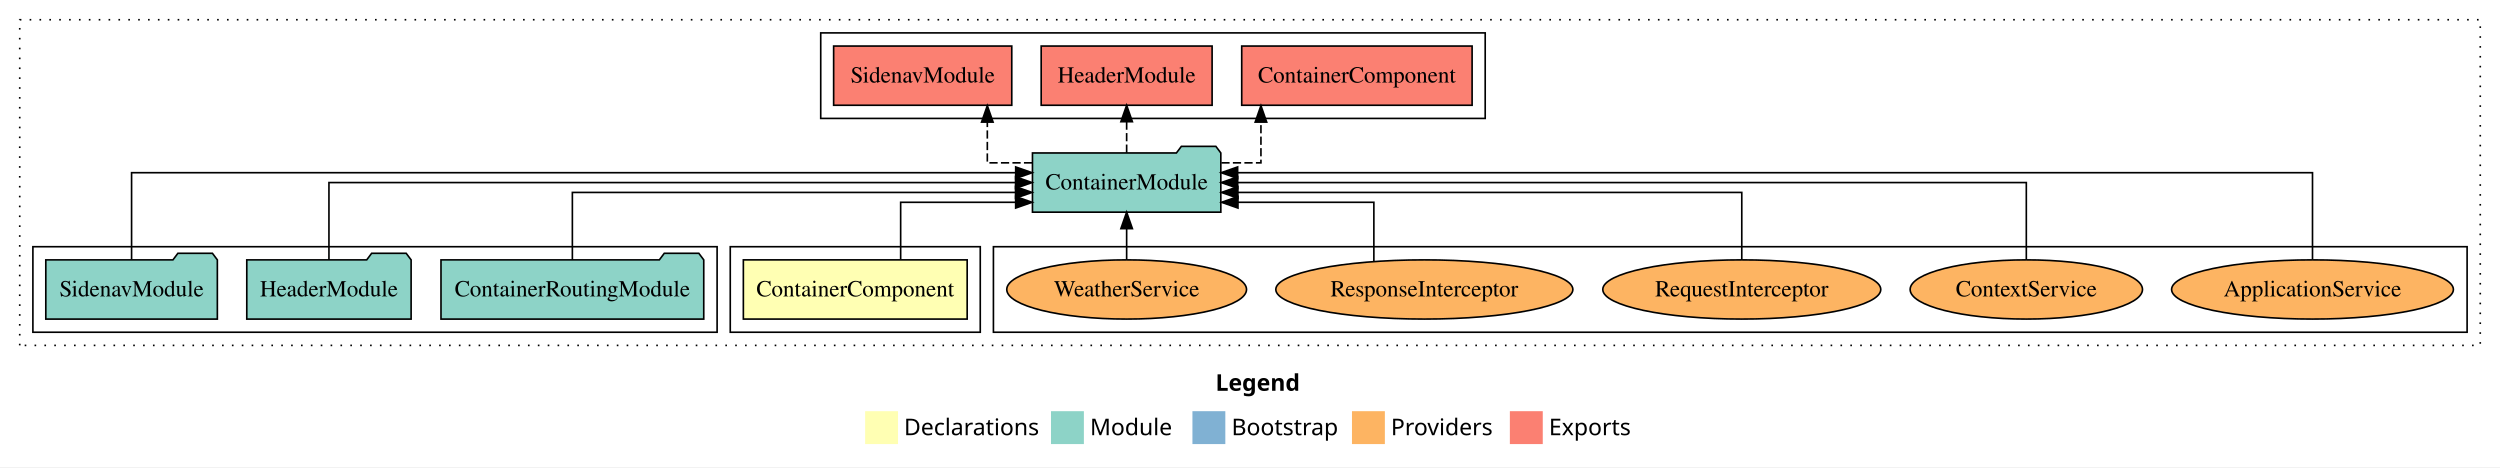
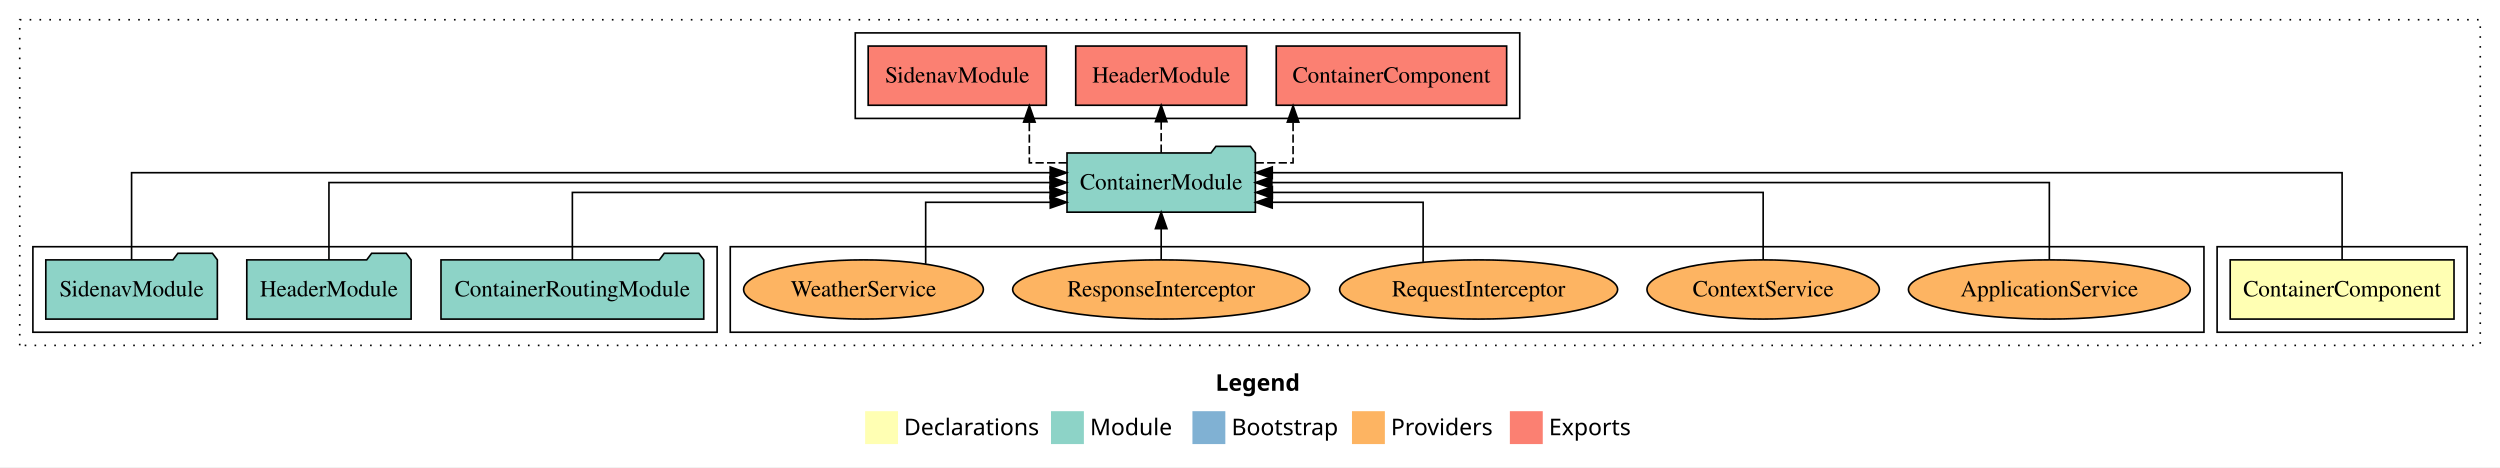
<svg xmlns="http://www.w3.org/2000/svg" width="1520pt" height="284pt" viewBox="0.00 0.00 1520.00 284.00">
  <g id="graph0" class="graph" transform="scale(1 1) rotate(0) translate(4 280)">
    <polygon fill="white" stroke="transparent" points="-4,4 -4,-280 1516,-280 1516,4 -4,4" />
    <text text-anchor="start" x="735.01" y="-42.4" font-family="sans-serif" font-weight="bold" font-size="14.00">Legend</text>
    <polygon fill="#ffffb3" stroke="transparent" points="522,-10 522,-30 542,-30 542,-10 522,-10" />
    <text text-anchor="start" x="545.63" y="-15.4" font-family="sans-serif" font-size="14.00">  Declarations</text>
    <polygon fill="#8dd3c7" stroke="transparent" points="635,-10 635,-30 655,-30 655,-10 635,-10" />
    <text text-anchor="start" x="658.73" y="-15.4" font-family="sans-serif" font-size="14.00">  Module</text>
    <polygon fill="#80b1d3" stroke="transparent" points="721,-10 721,-30 741,-30 741,-10 721,-10" />
    <text text-anchor="start" x="744.78" y="-15.4" font-family="sans-serif" font-size="14.00">  Bootstrap</text>
    <polygon fill="#fdb462" stroke="transparent" points="818,-10 818,-30 838,-30 838,-10 818,-10" />
    <text text-anchor="start" x="841.67" y="-15.4" font-family="sans-serif" font-size="14.00">  Providers</text>
    <polygon fill="#fb8072" stroke="transparent" points="914,-10 914,-30 934,-30 934,-10 914,-10" />
    <text text-anchor="start" x="937.73" y="-15.4" font-family="sans-serif" font-size="14.00">  Exports</text>
    <g id="clust1" class="cluster">
      <polygon fill="none" stroke="black" stroke-dasharray="1,5" points="8,-70 8,-268 1504,-268 1504,-70 8,-70" />
    </g>
-     <g id="clust7" class="cluster">
-       <polygon fill="none" stroke="black" points="600,-78 600,-130 1496,-130 1496,-78 600,-78" />
-     </g>
    <g id="clust2" class="cluster">
-       <polygon fill="none" stroke="black" points="440,-78 440,-130 592,-130 592,-78 440,-78" />
+       <polygon fill="none" stroke="black" points="1344,-78 1344,-130 1496,-130 1496,-78 1344,-78" />
    </g>
    <g id="clust5" class="cluster">
-       <polygon fill="none" stroke="black" points="495,-208 495,-260 899,-260 899,-208 495,-208" />
+       <polygon fill="none" stroke="black" points="516,-208 516,-260 920,-260 920,-208 516,-208" />
+     </g>
+     <g id="clust7" class="cluster">
+       <polygon fill="none" stroke="black" points="440,-78 440,-130 1336,-130 1336,-78 440,-78" />
    </g>
    <g id="clust4" class="cluster">
      <polygon fill="none" stroke="black" points="16,-78 16,-130 432,-130 432,-78 16,-78" />
    </g>
    <g id="node1" class="node">
-       <polygon fill="#ffffb3" stroke="black" points="584.04,-122 447.96,-122 447.96,-86 584.04,-86 584.04,-122" />
-       <text text-anchor="middle" x="516" y="-99.8" font-family="Times,serif" font-size="14.00">ContainerComponent</text>
+       <polygon fill="#ffffb3" stroke="black" points="1488.04,-122 1351.96,-122 1351.96,-86 1488.04,-86 1488.04,-122" />
+       <text text-anchor="middle" x="1420" y="-99.8" font-family="Times,serif" font-size="14.00">ContainerComponent</text>
    </g>
    <g id="node2" class="node">
-       <polygon fill="#8dd3c7" stroke="black" points="738.26,-187 735.26,-191 714.26,-191 711.26,-187 623.74,-187 623.74,-151 738.26,-151 738.26,-187" />
-       <text text-anchor="middle" x="681" y="-164.8" font-family="Times,serif" font-size="14.00">ContainerModule</text>
+       <polygon fill="#8dd3c7" stroke="black" points="759.26,-187 756.26,-191 735.26,-191 732.26,-187 644.74,-187 644.74,-151 759.26,-151 759.26,-187" />
+       <text text-anchor="middle" x="702" y="-164.8" font-family="Times,serif" font-size="14.00">ContainerModule</text>
    </g>
    <g id="edge1" class="edge">
-       <path fill="none" stroke="black" d="M543.6,-122.24C543.6,-137.57 543.6,-157 543.6,-157 543.6,-157 613.52,-157 613.52,-157" />
-       <polygon fill="black" stroke="black" points="613.52,-160.5 623.52,-157 613.52,-153.5 613.52,-160.5" />
+       <path fill="none" stroke="black" d="M1420,-122.28C1420,-143.32 1420,-175 1420,-175 1420,-175 769.54,-175 769.54,-175" />
+       <polygon fill="black" stroke="black" points="769.54,-171.5 759.54,-175 769.54,-178.5 769.54,-171.5" />
    </g>
    <g id="node6" class="node">
-       <polygon fill="#fb8072" stroke="black" points="891.04,-252 750.96,-252 750.96,-216 891.04,-216 891.04,-252" />
-       <text text-anchor="middle" x="821" y="-229.8" font-family="Times,serif" font-size="14.00">ContainerComponent </text>
+       <polygon fill="#fb8072" stroke="black" points="912.04,-252 771.96,-252 771.96,-216 912.04,-216 912.04,-252" />
+       <text text-anchor="middle" x="842" y="-229.8" font-family="Times,serif" font-size="14.00">ContainerComponent </text>
    </g>
    <g id="edge5" class="edge">
-       <path fill="none" stroke="black" stroke-dasharray="5,2" d="M738.59,-181C752.1,-181 762.65,-181 762.65,-181 762.65,-181 762.65,-205.76 762.65,-205.76" />
-       <polygon fill="black" stroke="black" points="759.15,-205.76 762.65,-215.76 766.15,-205.76 759.15,-205.76" />
+       <path fill="none" stroke="black" stroke-dasharray="5,2" d="M759.43,-181C772.28,-181 782.19,-181 782.19,-181 782.19,-181 782.19,-205.76 782.19,-205.76" />
+       <polygon fill="black" stroke="black" points="778.69,-205.76 782.19,-215.76 785.69,-205.76 778.69,-205.76" />
    </g>
    <g id="node7" class="node">
-       <polygon fill="#fb8072" stroke="black" points="732.96,-252 629.04,-252 629.04,-216 732.96,-216 732.96,-252" />
-       <text text-anchor="middle" x="681" y="-229.8" font-family="Times,serif" font-size="14.00">HeaderModule </text>
+       <polygon fill="#fb8072" stroke="black" points="753.96,-252 650.04,-252 650.04,-216 753.96,-216 753.96,-252" />
+       <text text-anchor="middle" x="702" y="-229.8" font-family="Times,serif" font-size="14.00">HeaderModule </text>
    </g>
    <g id="edge6" class="edge">
-       <path fill="none" stroke="black" stroke-dasharray="5,2" d="M681,-187.11C681,-187.11 681,-205.99 681,-205.99" />
-       <polygon fill="black" stroke="black" points="677.5,-205.99 681,-215.99 684.5,-205.99 677.5,-205.99" />
+       <path fill="none" stroke="black" stroke-dasharray="5,2" d="M702,-187.11C702,-187.11 702,-205.99 702,-205.99" />
+       <polygon fill="black" stroke="black" points="698.5,-205.99 702,-215.99 705.5,-205.99 698.5,-205.99" />
    </g>
    <g id="node8" class="node">
-       <polygon fill="#fb8072" stroke="black" points="611.15,-252 502.85,-252 502.85,-216 611.15,-216 611.15,-252" />
-       <text text-anchor="middle" x="557" y="-229.8" font-family="Times,serif" font-size="14.00">SidenavModule </text>
+       <polygon fill="#fb8072" stroke="black" points="632.15,-252 523.85,-252 523.85,-216 632.15,-216 632.15,-252" />
+       <text text-anchor="middle" x="578" y="-229.8" font-family="Times,serif" font-size="14.00">SidenavModule </text>
    </g>
    <g id="edge7" class="edge">
-       <path fill="none" stroke="black" stroke-dasharray="5,2" d="M623.56,-181C608.45,-181 596.29,-181 596.29,-181 596.29,-181 596.29,-205.76 596.29,-205.76" />
-       <polygon fill="black" stroke="black" points="592.79,-205.76 596.29,-215.76 599.79,-205.76 592.79,-205.76" />
+       <path fill="none" stroke="black" stroke-dasharray="5,2" d="M644.59,-181C631.74,-181 621.84,-181 621.84,-181 621.84,-181 621.84,-205.76 621.84,-205.76" />
+       <polygon fill="black" stroke="black" points="618.34,-205.76 621.84,-215.76 625.34,-205.76 618.34,-205.76" />
    </g>
    <g id="node3" class="node">
      <polygon fill="#8dd3c7" stroke="black" points="423.88,-122 420.88,-126 399.88,-126 396.88,-122 264.12,-122 264.12,-86 423.88,-86 423.88,-122" />
      <text text-anchor="middle" x="344" y="-99.8" font-family="Times,serif" font-size="14.00">ContainerRoutingModule</text>
    </g>
    <g id="edge2" class="edge">
-       <path fill="none" stroke="black" d="M344,-122.02C344,-139.37 344,-163 344,-163 344,-163 613.45,-163 613.45,-163" />
-       <polygon fill="black" stroke="black" points="613.45,-166.5 623.45,-163 613.45,-159.5 613.45,-166.5" />
+       <path fill="none" stroke="black" d="M344,-122.02C344,-139.37 344,-163 344,-163 344,-163 634.48,-163 634.48,-163" />
+       <polygon fill="black" stroke="black" points="634.48,-166.5 644.48,-163 634.48,-159.5 634.48,-166.5" />
    </g>
    <g id="node4" class="node">
      <polygon fill="#8dd3c7" stroke="black" points="245.96,-122 242.96,-126 221.96,-126 218.96,-122 146.04,-122 146.04,-86 245.96,-86 245.96,-122" />
      <text text-anchor="middle" x="196" y="-99.8" font-family="Times,serif" font-size="14.00">HeaderModule</text>
    </g>
    <g id="edge3" class="edge">
-       <path fill="none" stroke="black" d="M196,-122.11C196,-141.34 196,-169 196,-169 196,-169 613.46,-169 613.46,-169" />
-       <polygon fill="black" stroke="black" points="613.46,-172.5 623.46,-169 613.46,-165.5 613.46,-172.5" />
+       <path fill="none" stroke="black" d="M196,-122.11C196,-141.34 196,-169 196,-169 196,-169 634.45,-169 634.45,-169" />
+       <polygon fill="black" stroke="black" points="634.45,-172.5 644.45,-169 634.45,-165.5 634.45,-172.5" />
    </g>
    <g id="node5" class="node">
      <polygon fill="#8dd3c7" stroke="black" points="128.15,-122 125.15,-126 104.15,-126 101.15,-122 23.85,-122 23.85,-86 128.15,-86 128.15,-122" />
      <text text-anchor="middle" x="76" y="-99.8" font-family="Times,serif" font-size="14.00">SidenavModule</text>
    </g>
    <g id="edge4" class="edge">
-       <path fill="none" stroke="black" d="M76,-122.28C76,-143.32 76,-175 76,-175 76,-175 613.54,-175 613.54,-175" />
-       <polygon fill="black" stroke="black" points="613.54,-178.5 623.54,-175 613.54,-171.5 613.54,-178.5" />
+       <path fill="none" stroke="black" d="M76,-122.28C76,-143.32 76,-175 76,-175 76,-175 634.51,-175 634.51,-175" />
+       <polygon fill="black" stroke="black" points="634.51,-178.5 644.51,-175 634.51,-171.5 634.51,-178.5" />
    </g>
    <g id="node9" class="node">
-       <ellipse fill="#fdb462" stroke="black" cx="1402" cy="-104" rx="85.67" ry="18" />
-       <text text-anchor="middle" x="1402" y="-99.8" font-family="Times,serif" font-size="14.00">ApplicationService</text>
+       <ellipse fill="#fdb462" stroke="black" cx="1242" cy="-104" rx="85.67" ry="18" />
+       <text text-anchor="middle" x="1242" y="-99.8" font-family="Times,serif" font-size="14.00">ApplicationService</text>
    </g>
    <g id="edge8" class="edge">
-       <path fill="none" stroke="black" d="M1402,-122.28C1402,-143.32 1402,-175 1402,-175 1402,-175 748.48,-175 748.48,-175" />
-       <polygon fill="black" stroke="black" points="748.48,-171.5 738.48,-175 748.48,-178.5 748.48,-171.5" />
+       <path fill="none" stroke="black" d="M1242,-122.11C1242,-141.34 1242,-169 1242,-169 1242,-169 769.28,-169 769.28,-169" />
+       <polygon fill="black" stroke="black" points="769.28,-165.5 759.28,-169 769.28,-172.5 769.28,-165.5" />
    </g>
    <g id="node10" class="node">
-       <ellipse fill="#fdb462" stroke="black" cx="1228" cy="-104" rx="70.64" ry="18" />
-       <text text-anchor="middle" x="1228" y="-99.8" font-family="Times,serif" font-size="14.00">ContextService</text>
+       <ellipse fill="#fdb462" stroke="black" cx="1068" cy="-104" rx="70.64" ry="18" />
+       <text text-anchor="middle" x="1068" y="-99.8" font-family="Times,serif" font-size="14.00">ContextService</text>
    </g>
    <g id="edge9" class="edge">
-       <path fill="none" stroke="black" d="M1228,-122.11C1228,-141.34 1228,-169 1228,-169 1228,-169 748.5,-169 748.5,-169" />
-       <polygon fill="black" stroke="black" points="748.5,-165.5 738.5,-169 748.5,-172.5 748.5,-165.5" />
+       <path fill="none" stroke="black" d="M1068,-122.02C1068,-139.37 1068,-163 1068,-163 1068,-163 769.59,-163 769.59,-163" />
+       <polygon fill="black" stroke="black" points="769.59,-159.5 759.59,-163 769.59,-166.5 769.59,-159.5" />
    </g>
    <g id="node11" class="node">
-       <ellipse fill="#fdb462" stroke="black" cx="1055" cy="-104" rx="84.51" ry="18" />
-       <text text-anchor="middle" x="1055" y="-99.8" font-family="Times,serif" font-size="14.00">RequestInterceptor</text>
+       <ellipse fill="#fdb462" stroke="black" cx="895" cy="-104" rx="84.51" ry="18" />
+       <text text-anchor="middle" x="895" y="-99.8" font-family="Times,serif" font-size="14.00">RequestInterceptor</text>
    </g>
    <g id="edge10" class="edge">
-       <path fill="none" stroke="black" d="M1055,-122.02C1055,-139.37 1055,-163 1055,-163 1055,-163 748.62,-163 748.62,-163" />
-       <polygon fill="black" stroke="black" points="748.62,-159.5 738.62,-163 748.62,-166.5 748.62,-159.5" />
+       <path fill="none" stroke="black" d="M861.26,-120.77C861.26,-136.3 861.26,-157 861.26,-157 861.26,-157 769.5,-157 769.5,-157" />
+       <polygon fill="black" stroke="black" points="769.5,-153.5 759.5,-157 769.5,-160.5 769.5,-153.5" />
    </g>
    <g id="node12" class="node">
-       <ellipse fill="#fdb462" stroke="black" cx="862" cy="-104" rx="90.31" ry="18" />
-       <text text-anchor="middle" x="862" y="-99.8" font-family="Times,serif" font-size="14.00">ResponseInterceptor</text>
+       <ellipse fill="#fdb462" stroke="black" cx="702" cy="-104" rx="90.31" ry="18" />
+       <text text-anchor="middle" x="702" y="-99.8" font-family="Times,serif" font-size="14.00">ResponseInterceptor</text>
    </g>
    <g id="edge11" class="edge">
-       <path fill="none" stroke="black" d="M831.31,-121.06C831.31,-136.55 831.31,-157 831.31,-157 831.31,-157 748.68,-157 748.68,-157" />
-       <polygon fill="black" stroke="black" points="748.68,-153.5 738.68,-157 748.68,-160.5 748.68,-153.5" />
+       <path fill="none" stroke="black" d="M702,-122.11C702,-122.11 702,-140.99 702,-140.99" />
+       <polygon fill="black" stroke="black" points="698.5,-140.99 702,-150.99 705.5,-140.99 698.5,-140.99" />
    </g>
    <g id="node13" class="node">
-       <ellipse fill="#fdb462" stroke="black" cx="681" cy="-104" rx="72.89" ry="18" />
-       <text text-anchor="middle" x="681" y="-99.8" font-family="Times,serif" font-size="14.00">WeatherService</text>
+       <ellipse fill="#fdb462" stroke="black" cx="521" cy="-104" rx="72.89" ry="18" />
+       <text text-anchor="middle" x="521" y="-99.8" font-family="Times,serif" font-size="14.00">WeatherService</text>
    </g>
    <g id="edge12" class="edge">
-       <path fill="none" stroke="black" d="M681,-122.11C681,-122.11 681,-140.99 681,-140.99" />
-       <polygon fill="black" stroke="black" points="677.5,-140.99 681,-150.99 684.5,-140.99 677.5,-140.99" />
+       <path fill="none" stroke="black" d="M558.81,-119.62C558.81,-135.25 558.81,-157 558.81,-157 558.81,-157 634.58,-157 634.58,-157" />
+       <polygon fill="black" stroke="black" points="634.58,-160.5 644.58,-157 634.58,-153.5 634.58,-160.5" />
    </g>
  </g>
</svg>
